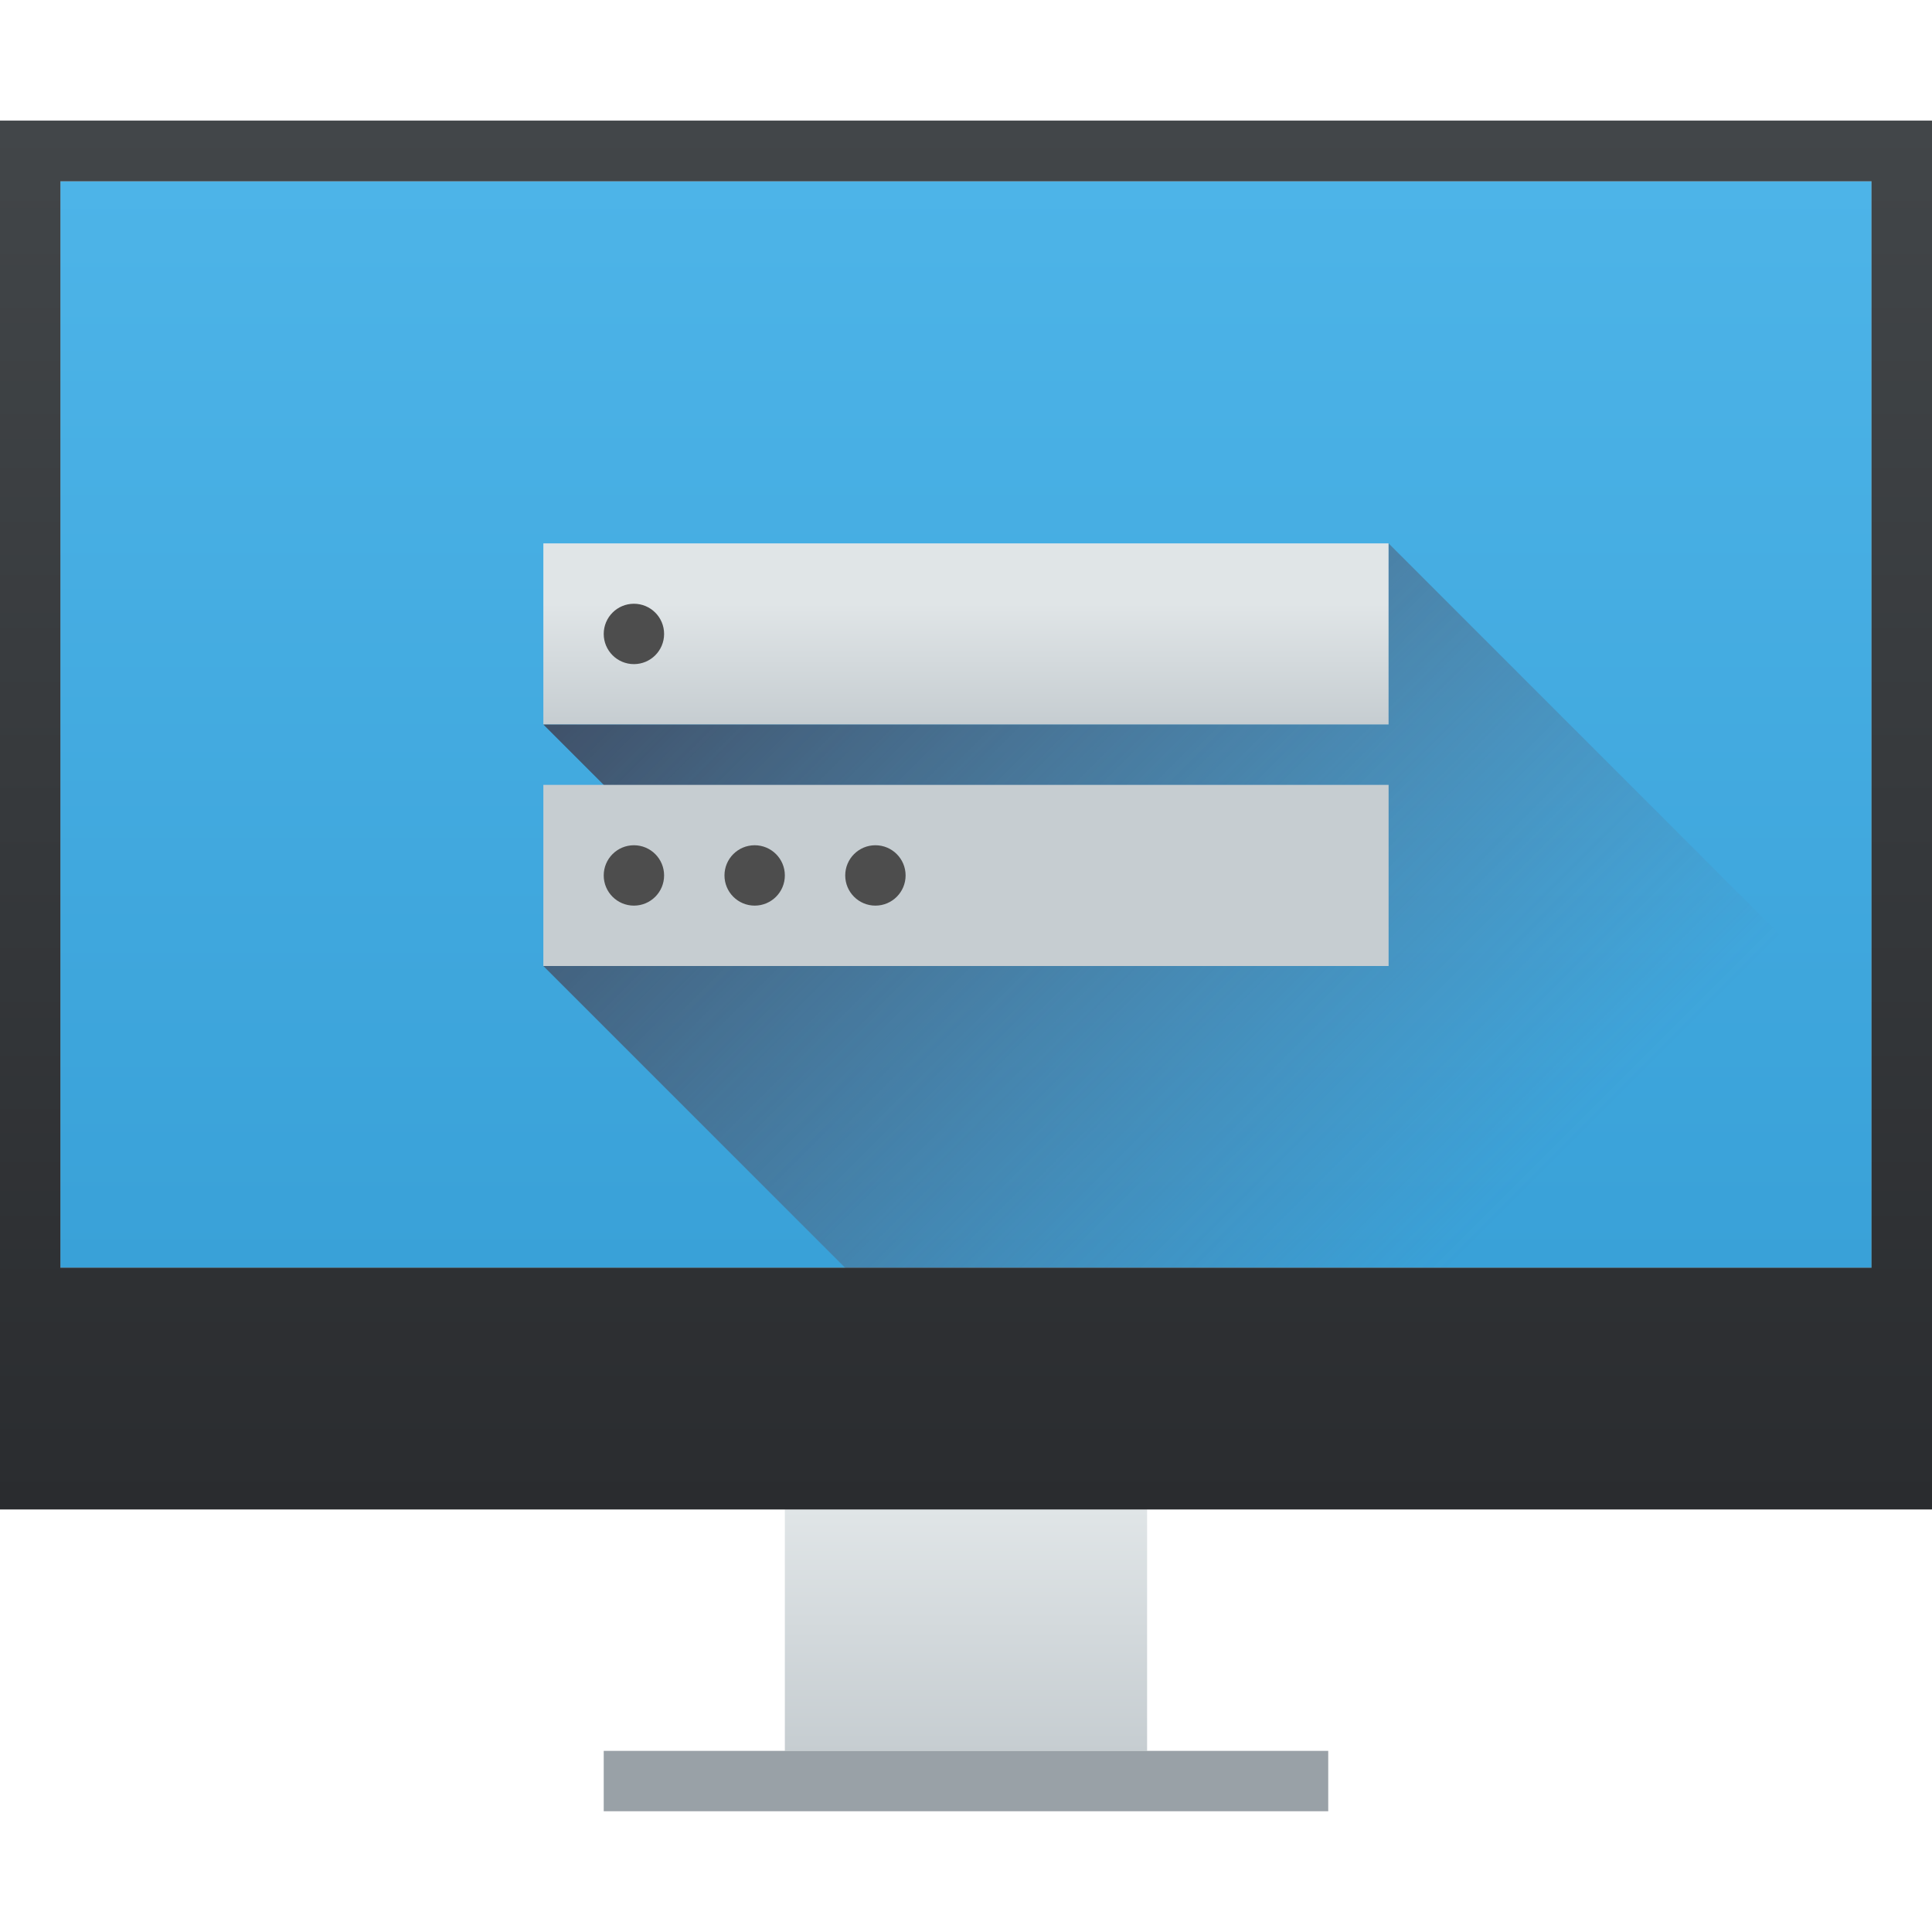
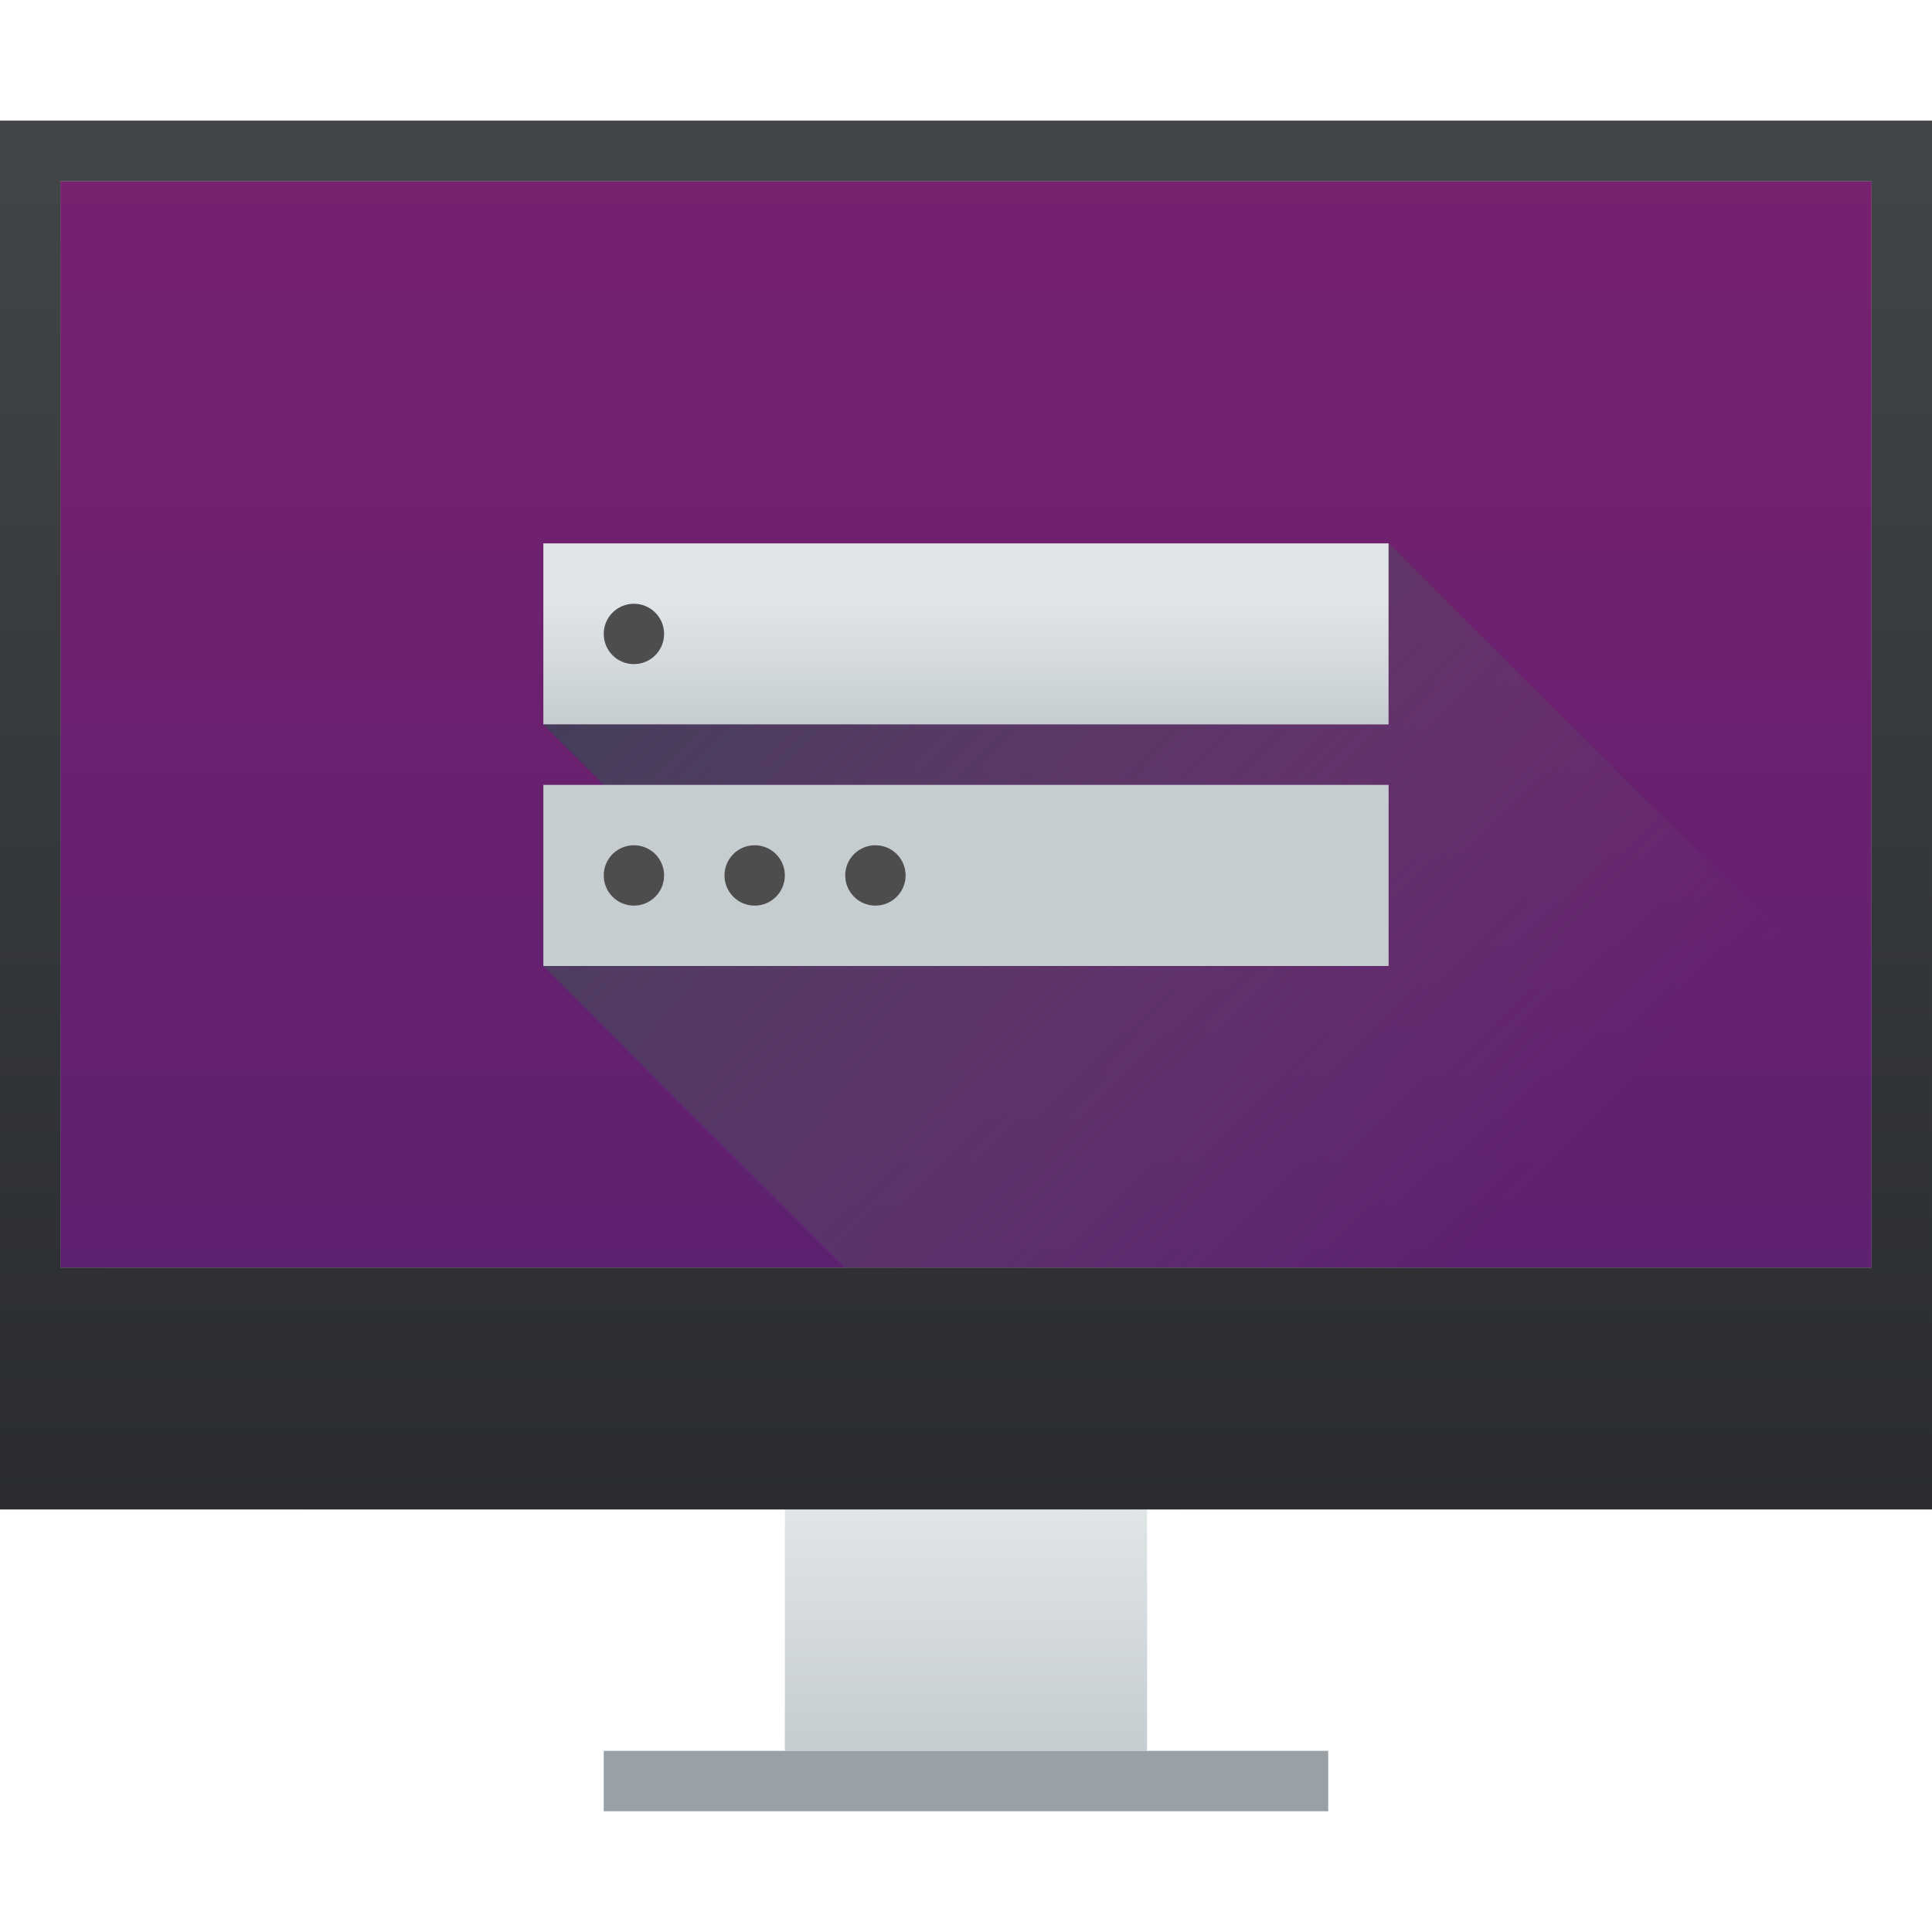
<svg xmlns="http://www.w3.org/2000/svg" xmlns:xlink="http://www.w3.org/1999/xlink" width="32" version="1.1" height="32" id="svg2">
  <defs id="defs5455">
+     <linearGradient id="linearGradient1489">
+       <stop style="stop-color:#77216f;stop-opacity:1;" offset="0" id="stop1485" />
+       <stop style="stop-color:#5e216f;stop-opacity:1" offset="1" id="stop1487" />
+     </linearGradient>
    <linearGradient xlink:href="#linearGradient4303" id="linearGradient4346" y1="542.798" y2="538.798" x2="0" gradientUnits="userSpaceOnUse" gradientTransform="translate(-7e-5,2)" />
    <linearGradient id="linearGradient4303">
      <stop style="stop-color:#c6cdd1" id="stop4305" />
      <stop offset="1" style="stop-color:#e0e5e7" id="stop4307" />
    </linearGradient>
    <linearGradient xlink:href="#linearGradient4293" id="linearGradient4173" y1="519.798" x1="393.571" y2="536.798" x2="410.571" gradientUnits="userSpaceOnUse" />
    <linearGradient id="linearGradient4293">
      <stop id="stop4295" />
      <stop offset="1" style="stop-opacity:0" id="stop4297" />
    </linearGradient>
    <linearGradient xlink:href="#linearGradient4159" id="linearGradient4338" y1="538.798" y2="519.798" x2="0" gradientUnits="userSpaceOnUse" gradientTransform="matrix(1,0,0,1.210527,-3.00004,-111.4316)" />
    <linearGradient id="linearGradient4159">
      <stop style="stop-color:#2a2c2f" id="stop4161" />
      <stop offset="1" style="stop-color:#424649" id="stop4163" />
    </linearGradient>
    <linearGradient xlink:href="#linearGradient4303" id="linearGradient4270" y1="524.798" y2="522.798" x2="0" gradientUnits="userSpaceOnUse" gradientTransform="matrix(1,0,0,-1,0,-2.999886)" />
    <linearGradient xlink:href="#linearGradient4303" id="linearGradient4274" y1="524.798" y2="522.798" gradientUnits="userSpaceOnUse" x2="0" gradientTransform="matrix(1,0,0,-1,0,-2.999888)" />
-     <linearGradient id="linearGradient4172">
-       <stop style="stop-color:#39a1d8" id="stop4174" />
-       <stop offset="1" style="stop-color:#4db4e8" id="stop4176" />
-     </linearGradient>
    <linearGradient xlink:href="#linearGradient4410" id="linearGradient4373" y1="5" x1="9" y2="19" x2="23" gradientUnits="userSpaceOnUse" gradientTransform="translate(384.5714,518.798)" />
    <linearGradient id="linearGradient4410">
      <stop style="stop-color:#383e51" id="stop4412" />
      <stop offset="1" style="stop-color:#655c6f;stop-opacity:0" id="stop4414" />
    </linearGradient>
-     <linearGradient xlink:href="#linearGradient4172" id="linearGradient4351" y1="536.798" y2="518.798" x2="0" gradientUnits="userSpaceOnUse" />
    <linearGradient xlink:href="#linearGradient4159" id="linearGradient4189" gradientUnits="userSpaceOnUse" gradientTransform="matrix(1,0,0,1.210527,-3.00004,-111.4316)" y1="538.798" x2="0" y2="519.798" />
+     <linearGradient xlink:href="#linearGradient1489" id="linearGradient1491" x1="433.571" y1="518.798" x2="433.571" y2="536.798" gradientUnits="userSpaceOnUse" />
  </defs>
-   <g id="layer1" transform="matrix(1 0 0 1 -384.5714 -515.798)">
-     <flowRoot line-height="125%" style="font-size:10;font-family:sans-serif" id="flowRoot4170" transform="matrix(1 0 0 1 389.5714 520.7981)">
+   <g id="layer1" transform="translate(-384.5714,-515.798)">
+     <flowRoot line-height="0.01%" style="font-family:sans-serif" id="flowRoot4170" transform="translate(389.5714,520.7981)">
      <flowRegion id="flowRegion4172">
        <rect width="27" x="22" y="3" height="15" id="rect4174" />
      </flowRegion>
-       <flowPara id="flowPara4176">Plasm</flowPara>
+       <flowPara id="flowPara4176" style="font-size:10px;line-height:1.25">Plasm</flowPara>
    </flowRoot>
-     <rect width="30" x="385.571" y="518.798" rx="0" height="18" style="fill:url(#linearGradient4351)" id="rect4343" />
+     <rect width="30" x="385.571" y="518.798" rx="0" height="18" style="fill:url(#linearGradient1491);fill-opacity:1" id="rect4343" />
    <rect width="6" x="397.571" y="540.798" height="4" style="fill:url(#linearGradient4346)" id="rect4321" />
    <rect width="12" x="394.571" y="544.798" height="1" style="fill:#99a1a7" id="rect4323" />
-     <path style="opacity:0.2;fill:url(#linearGradient4173);fill-rule:evenodd" id="path4165" d="m 385.571,536.798 4,4 27,0 0,-21 -1,-1 0,18 z" />
-     <path style="fill:url(#linearGradient4189)" id="rect4319" d="m 384.571,517.798 0,23 32,0 0,-23 -32,0 z m 1,1 30,0 0,18 -30,0 0,-18 z" />
+     <path style="opacity:0.2;fill:url(#linearGradient4173);fill-rule:evenodd" id="path4165" d="m 385.571,536.798 4,4 h 27 v -21 l -1,-1 v 18 z" />
+     <path style="fill:url(#linearGradient4189)" id="rect4319" d="m 384.571,517.798 v 23 h 32 v -23 z m 1,1 h 30 v 18 h -30 z" />
    <rect width="14" x="393.571" y="-527.798" height="3" style="fill:url(#linearGradient4270)" id="rect4258" transform="scale(1,-1)" />
-     <path style="fill:url(#linearGradient4373);fill-rule:evenodd" id="path4361" d="m 407.571,524.798 0,3 -14,0 4,4 -4,0 9,9 14,0 0,-4 0,-3 -9,-9 z" />
+     <path style="fill:url(#linearGradient4373);fill-rule:evenodd" id="path4361" d="m 407.571,524.798 v 3 h -14 l 4,4 h -4 l 9,9 h 14 v -4 -3 z" />
    <rect width="14" x="393.571" y="-531.798" height="3" style="fill:url(#linearGradient4274)" id="rect4272" transform="scale(1,-1)" />
    <circle cx="395.071" cy="526.298" style="fill:#4d4d4d" id="path4278" r="0.5" />
    <circle cx="395.071" cy="530.298" style="fill:#4d4d4d" id="path4278-9" r="0.5" />
    <circle cx="397.071" cy="530.298" style="fill:#4d4d4d" id="path4278-0" r="0.5" />
    <circle cx="399.071" cy="530.298" style="fill:#4d4d4d" id="path4278-5" r="0.5" />
-     <path style="fill:url(#linearGradient4338)" id="path4424" d="m 384.571,517.798 0,23 32,0 0,-23 -32,0 z m 1,1 30,0 0,18 -30,0 0,-18 z" />
+     <path style="fill:url(#linearGradient4338)" id="path4424" d="m 384.571,517.798 v 23 h 32 v -23 z m 1,1 h 30 v 18 h -30 z" />
  </g>
</svg>
